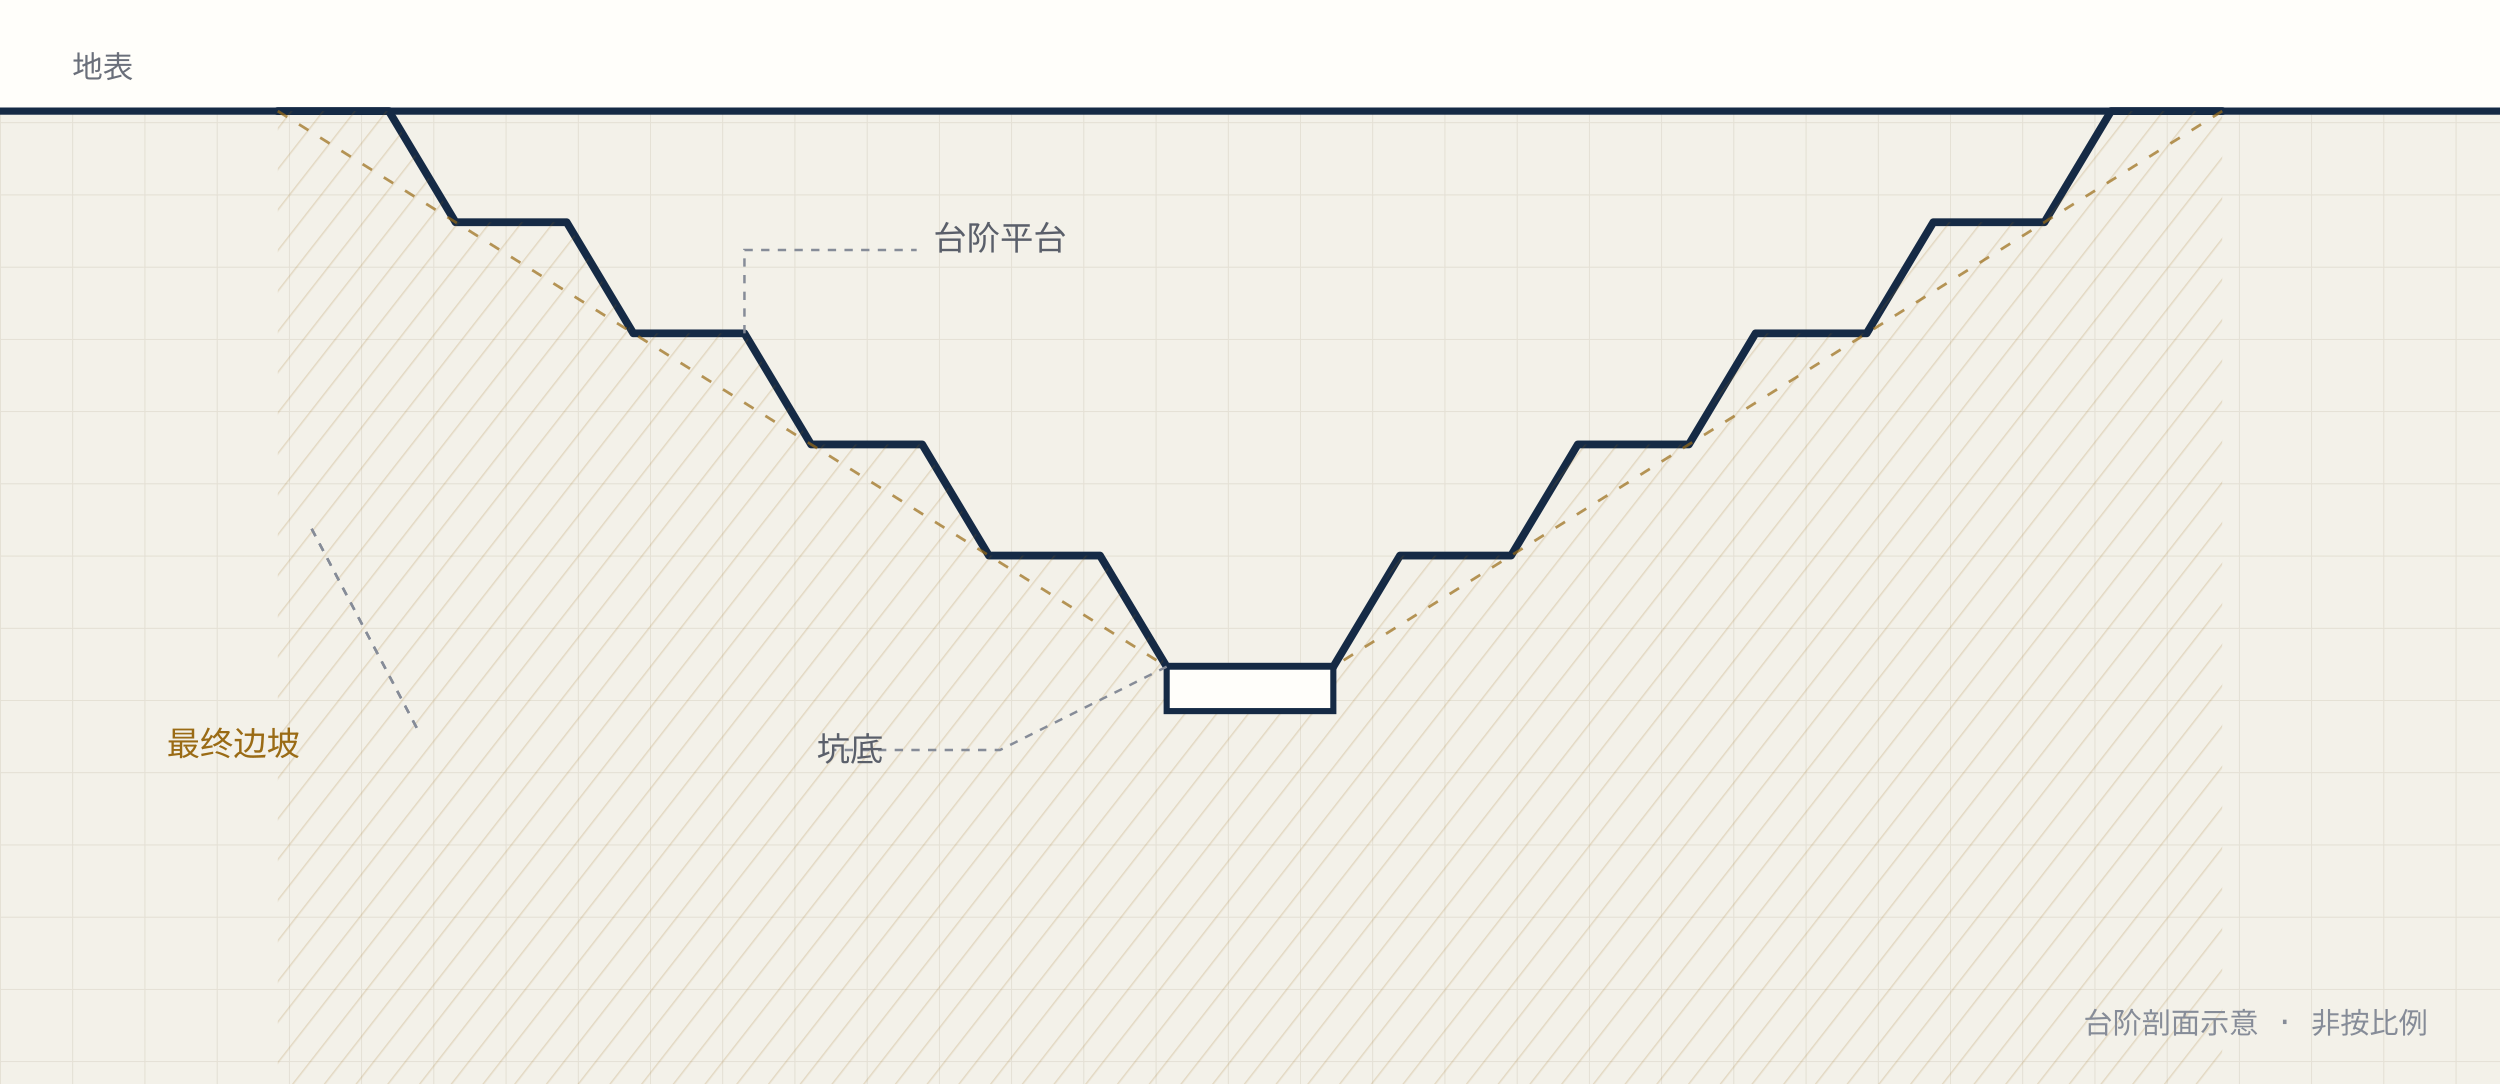
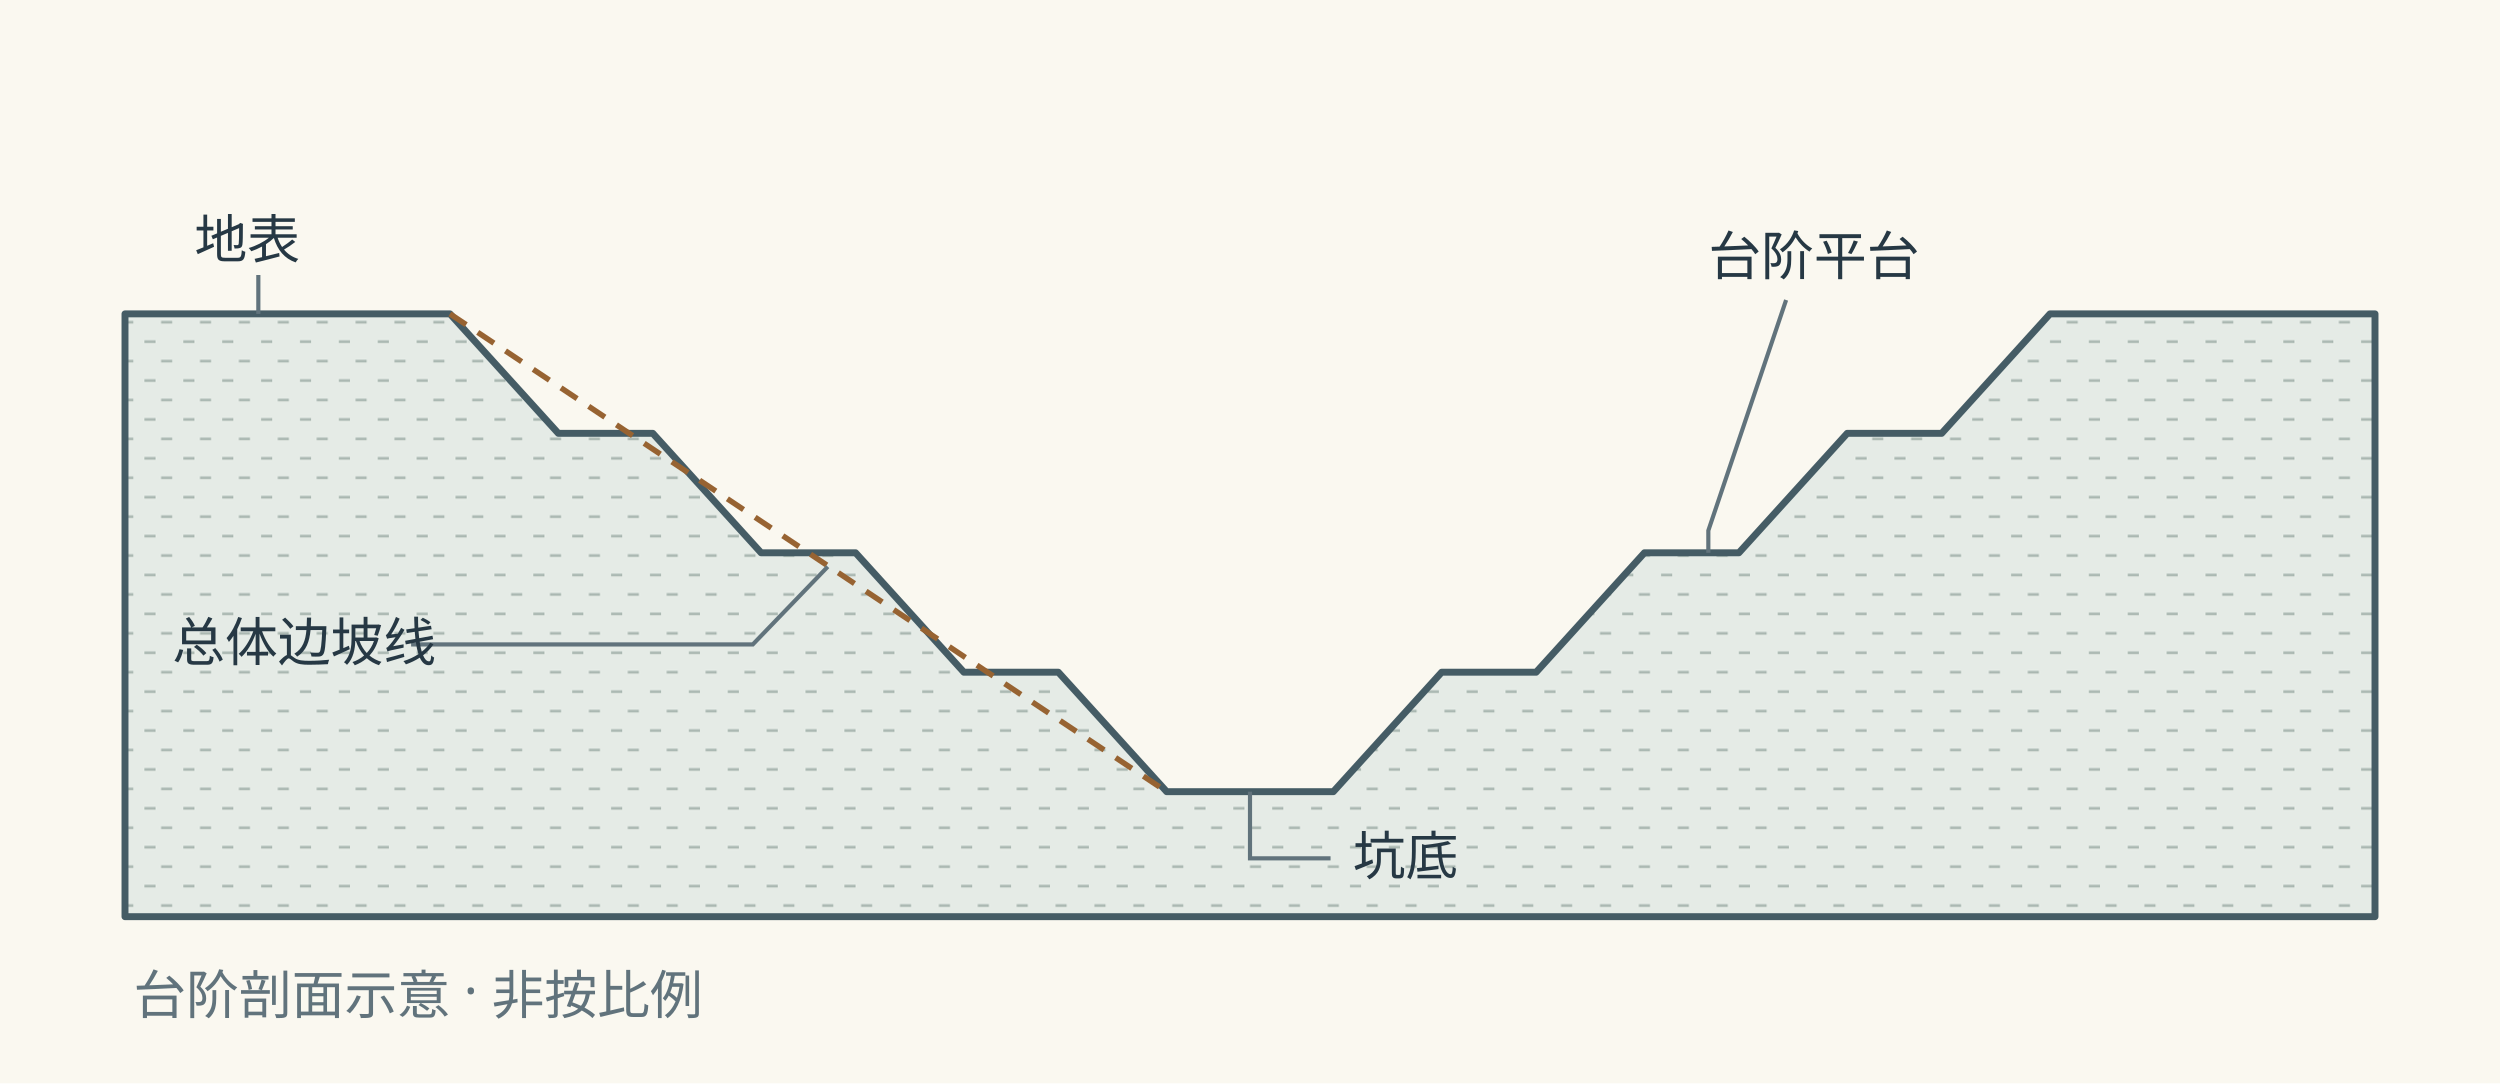
- <svg xmlns="http://www.w3.org/2000/svg" viewBox="0 60 900 390" width="900" height="390" role="img" aria-labelledby="opTitle opDesc">
+ <svg xmlns="http://www.w3.org/2000/svg" width="900" height="390" viewBox="0 0 900 390" role="img" aria-labelledby="title desc">
  <defs>
-     <pattern id="opGrid" width="26" height="26" patternUnits="userSpaceOnUse">
-       <path d="M26 0H0V26" fill="none" stroke="#E4E0D5" stroke-width="0.7" />
-     </pattern>
-     <pattern id="opHatch" width="9" height="9" patternUnits="userSpaceOnUse" patternTransform="rotate(38)">
-       <line x1="0" y1="0" x2="0" y2="9" stroke="#9a6b15" stroke-width="1.1" opacity="0.35" />
+     <pattern id="rock" width="14" height="14" patternUnits="userSpaceOnUse">
+       <rect width="14" height="14" fill="#e5ebe6" />
+       <path d="M2 4h4m4 7h4" stroke="#aebbb5" />
    </pattern>
  </defs>
-   <rect width="900" height="480" fill="#FFFEFA" />
-   <rect y="100" width="900" height="380" fill="#F3F1E9" />
-   <rect y="100" width="900" height="380" fill="url(#opGrid)" />
-   <path d="M0 100H900" stroke="#152a45" stroke-width="2.6" stroke-linecap="square" />
-   <text x="26" y="88" font-family="Consolas, ui-monospace, monospace" font-size="11" fill="#6a6f7a">地表</text>
-   <path d="M100 100L140 100L164 140L204 140L228 180L268 180L292 220L332 220L356 260L396 260L420 300L480 300L504 260L544 260L568 220L608 220L632 180L672 180L696 140L736 140L760 100L800 100" fill="none" stroke="#152a45" stroke-width="2.8" stroke-linejoin="round" stroke-linecap="round" />
-   <path d="M100 100L140 100L164 140L204 140L228 180L268 180L292 220L332 220L356 260L396 260L420 300L480 300L504 260L544 260L568 220L608 220L632 180L672 180L696 140L736 140L760 100L800 100V480H100Z" fill="url(#opHatch)" opacity="0.5" />
-   <path d="M420 300H480V316H420Z" fill="#FFFEFA" stroke="#152a45" stroke-width="2.2" />
-   <g stroke="#9a6b15" stroke-width="1" stroke-dasharray="4 5" opacity="0.7">
-     <path d="M100 100L420 300" />
-     <path d="M800 100L480 300" />
+   <rect width="900" height="390" fill="#faf8f0" />
+   <g font-family="'Microsoft YaHei','PingFang SC',sans-serif" font-size="19" fill="#263844">
+     <path d="M45 113H162l39 43h34l39 43h34l39 43h34l39 43h60l39-43h34l39-43h34l39-43h34l39-43h117v217H45Z" fill="url(#rock)" stroke="#455c65" stroke-width="2.5" stroke-linejoin="round" />
+     <path d="M162 113L420 285" fill="none" stroke="#976332" stroke-width="2" stroke-dasharray="7 5" />
+     <g fill="none" stroke="#61737c" stroke-width="1.5">
+       <path d="M93 99v14" />
+       <path d="M643 108 615 191v8" />
+       <path d="M148 232H271L298 204" />
+       <path d="M479 309H450v-24" />
+     </g>
+     <text x="70" y="93">地表</text>
+     <text x="615" y="99">台阶平台</text>
+     <text x="62" y="238">总体边坡线</text>
+     <text x="487" y="315">坑底</text>
+     <text x="48" y="365" fill="#61737c">台阶剖面示意 · 非按比例</text>
  </g>
-   <g stroke="#868c98" stroke-width="0.9" stroke-dasharray="3 3" fill="none">
-     <path d="M268 180L268 150H330" />
-     <path d="M420 300L360 330H300" />
-     <path d="M150 322L112 250" />
-     <path d="M150 322L112 250" />
-   </g>
-   <text x="336" y="150" font-family="'PingFang SC', 'Microsoft YaHei', sans-serif" font-size="12" fill="#5a5f6a">台阶平台</text>
-   <text x="294" y="334" font-family="'PingFang SC', 'Microsoft YaHei', sans-serif" font-size="12" fill="#5a5f6a">坑底</text>
-   <text x="60" y="332" font-family="'PingFang SC', 'Microsoft YaHei', sans-serif" font-size="12" fill="#9a6b15">最终边坡</text>
-   <text x="874" y="432" text-anchor="end" font-family="Consolas, ui-monospace, monospace" font-size="10.5" fill="#868c98">台阶剖面示意 · 非按比例</text>
</svg>
